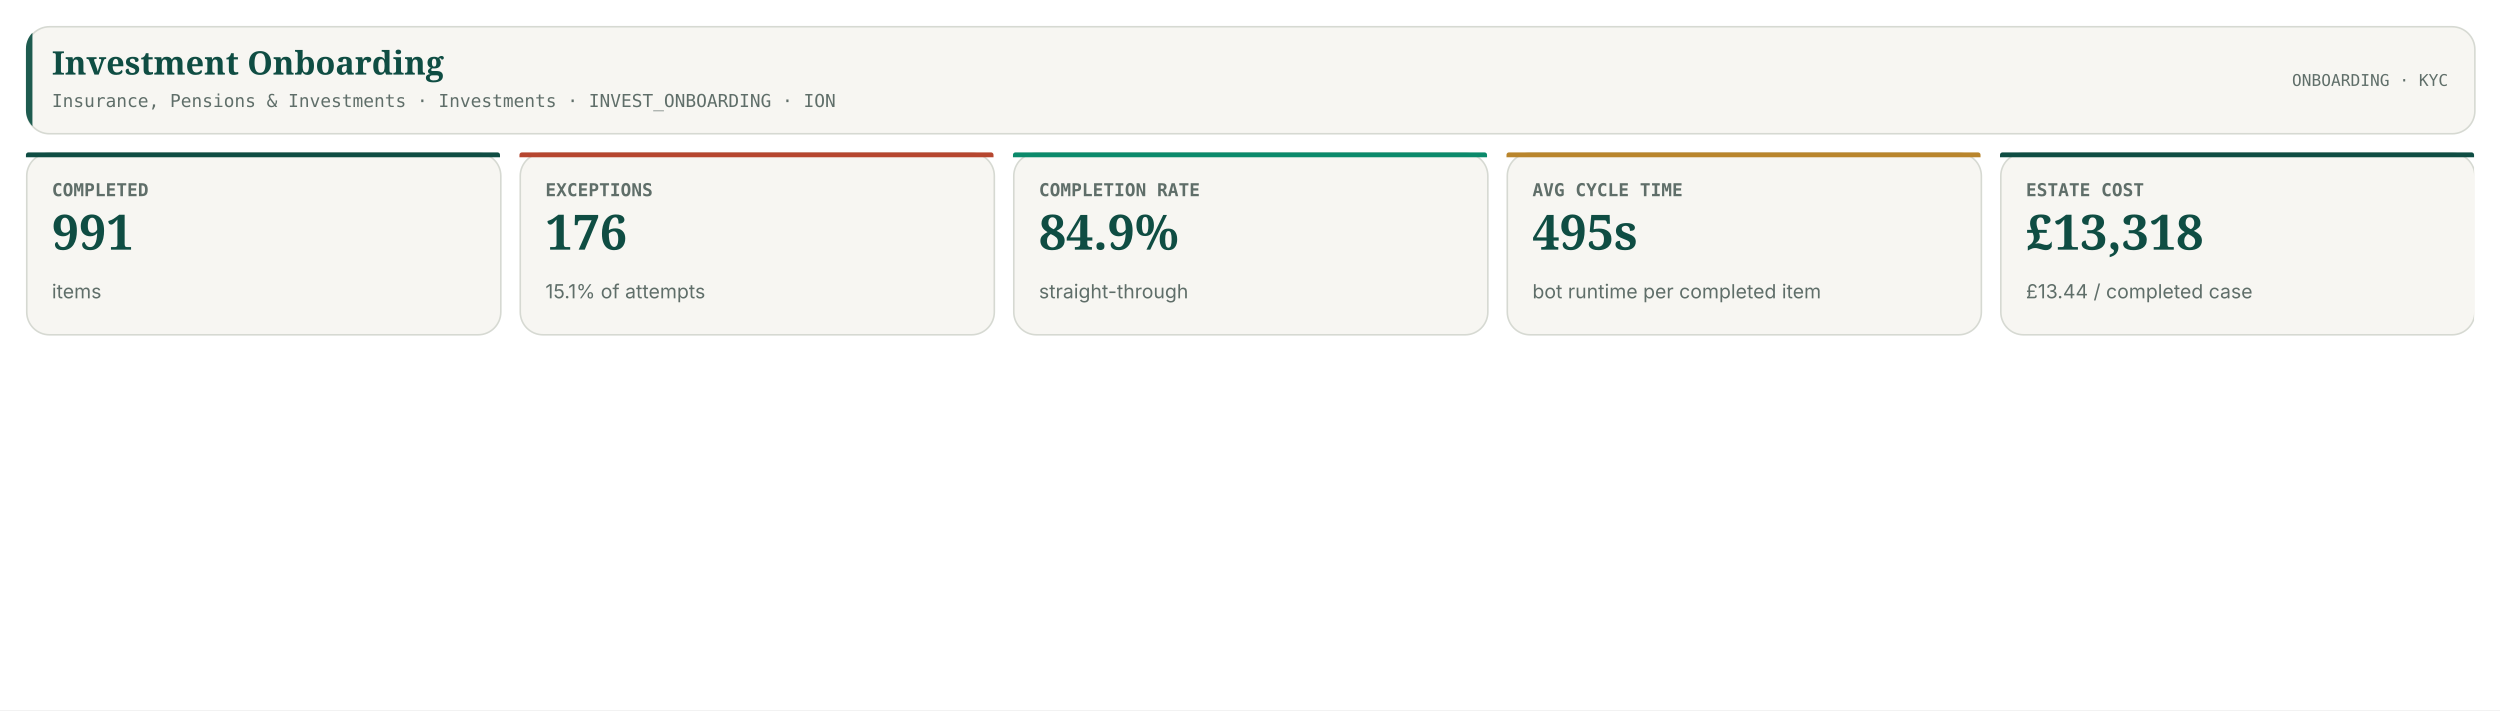
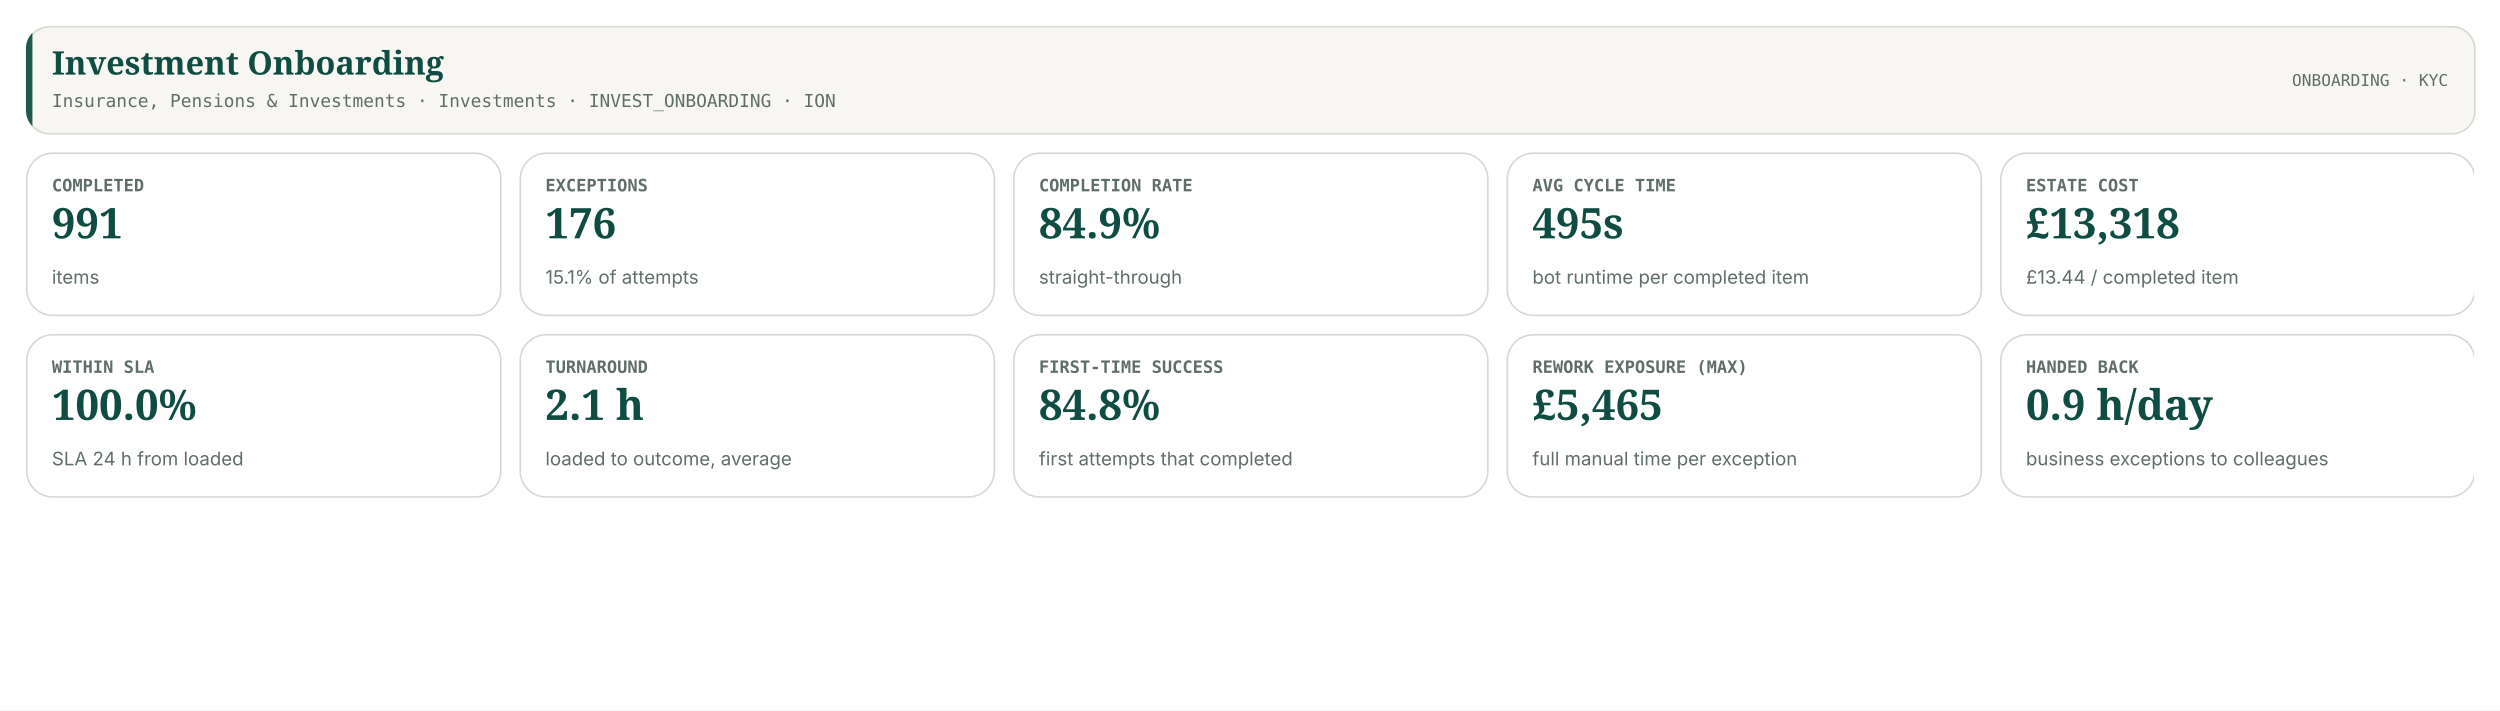
<svg xmlns="http://www.w3.org/2000/svg" version="1.1" class="marks" width="1542" height="438" viewBox="0 0 1542 438">
  <rect width="1542" height="438" fill="#FFFFFF" />
  <g fill="none" stroke-miterlimit="10" transform="translate(0,0)">
    <g class="mark-group role-frame root" role="graphics-object" aria-roledescription="group mark container">
      <g transform="translate(0,0)">
        <path class="background" aria-hidden="true" d="M0,0h1542v438h-1542Z" />
        <g>
          <g class="mark-text role-mark" role="graphics-object" aria-roledescription="text mark container">
            <text text-anchor="start" transform="translate(16,29)" font-family="Fraunces, Cambria, Georgia, Gelasio, serif" font-size="16px" font-weight="600" fill="#0F4D43" opacity="0">Drill into a process</text>
          </g>
          <g class="mark-text role-mark" role="graphics-object" aria-roledescription="text mark container">
            <text text-anchor="start" transform="translate(16,47)" font-family="Inter, 'Segoe UI', Carlito, Calibri, Arial, sans-serif" font-size="12px" fill="#5F6E69" opacity="0">Pick one (click a tile), or choose it in the Process control above</text>
          </g>
          <g class="mark-text role-mark" role="graphics-object" aria-roledescription="text mark container">
            <text text-anchor="start" transform="translate(16,76)" font-family="'JetBrains Mono', Consolas, 'Roboto Mono', monospace" font-size="11px" font-weight="600" fill="#5F6E69" />
          </g>
          <g class="mark-group role-scope" role="graphics-object" aria-roledescription="group mark container" />
          <g class="mark-group role-scope pd_tile0" role="graphics-object" aria-roledescription="group mark container" />
          <g class="mark-group role-scope pd_tile1" role="graphics-object" aria-roledescription="group mark container" />
          <g class="mark-group role-scope" role="graphics-object" aria-roledescription="group mark container">
            <g transform="translate(16,16)">
              <path class="background" aria-hidden="true" d="M14.5,0.5L1496.5,0.5C1504.227,0.5,1510.5,6.773,1510.5,14.5L1510.5,52.5C1510.5,60.227,1504.227,66.5,1496.5,66.5L14.5,66.5C6.773,66.5,0.5,60.227,0.5,52.5L0.5,14.5C0.5,6.773,6.773,0.5,14.5,0.5Z" fill="#F7F6F2" stroke="#D6D9D2" />
              <g clip-path="url(#clip1)">
                <g class="mark-rect role-mark" role="graphics-symbol" aria-roledescription="rect mark container">
                  <path d="M2,0L4,0C4,0,4,0,4,0L4,66C4,66,4,66,4,66L2,66C0.896,66,0,65.104,0,64L0,2C0,0.896,0.896,0,2,0Z" fill="#1E5B4F" />
                </g>
                <g class="mark-text role-mark" role="graphics-object" aria-roledescription="text mark container">
                  <text text-anchor="start" transform="translate(16,30)" font-family="Fraunces, Cambria, Georgia, Gelasio, serif" font-size="20px" font-weight="600" fill="#0F4D43">Investment Onboarding</text>
                </g>
                <g class="mark-text role-mark" role="graphics-object" aria-roledescription="text mark container">
                  <text text-anchor="start" transform="translate(16,50)" font-family="'JetBrains Mono', Consolas, 'Roboto Mono', monospace" font-size="11px" fill="#5F6E69">Insurance, Pensions &amp; Investments · Investments · INVEST_ONBOARDING · ION</text>
                </g>
                <g class="mark-text role-mark" role="graphics-object" aria-roledescription="text mark container">
                  <text text-anchor="end" transform="translate(1494,37)" font-family="'JetBrains Mono', Consolas, 'Roboto Mono', monospace" font-size="10px" fill="#5F6E69">ONBOARDING  ·  KYC</text>
                </g>
              </g>
              <path class="foreground" aria-hidden="true" d="" display="none" />
            </g>
          </g>
          <g class="mark-group role-scope" role="graphics-object" aria-roledescription="group mark container">
            <g transform="translate(16,94)">
              <path class="background" aria-hidden="true" d="M0,0h1510v328h-1510Z" />
              <g clip-path="url(#clip2)">
                <g class="mark-group role-scope" role="graphics-object" aria-roledescription="group mark container">
                  <g transform="translate(0,0)">
-                     <path class="background" aria-hidden="true" d="M14.5,0.5L278.9,0.5C286.627,0.5,292.9,6.773,292.9,14.5L292.9,98.5C292.9,106.227,286.627,112.5,278.9,112.5L14.5,112.5C6.773,112.5,0.5,106.227,0.5,98.5L0.5,14.5C0.5,6.773,6.773,0.5,14.5,0.5Z" fill="#F7F6F2" stroke="#D6D9D2" />
-                     <g>
-                       <g class="mark-rect role-mark" role="graphics-symbol" aria-roledescription="rect mark container">
-                         <path d="M1.5,0L290.9,0C291.728,0,292.4,0.672,292.4,1.5L292.4,3C292.4,3,292.4,3,292.4,3L0,3C0,3,0,3,0,3L0,1.5C0,0.672,0.672,0,1.5,0Z" fill="#0F4D43" />
-                       </g>
-                       <g class="mark-text role-mark" role="graphics-object" aria-roledescription="text mark container">
-                         <text text-anchor="start" transform="translate(16,27)" font-family="'JetBrains Mono', Consolas, 'Roboto Mono', monospace" font-size="11px" font-weight="600" fill="#5F6E69">COMPLETED</text>
-                       </g>
-                       <g class="mark-text role-mark" role="graphics-object" aria-roledescription="text mark container">
-                         <text text-anchor="start" transform="translate(16,60)" font-family="Fraunces, Cambria, Georgia, Gelasio, serif" font-size="30px" font-weight="600" fill="#0F4D43">991</text>
-                       </g>
-                       <g class="mark-text role-mark" role="graphics-object" aria-roledescription="text mark container">
-                         <text text-anchor="start" transform="translate(16,90)" font-family="Inter, 'Segoe UI', Carlito, Calibri, Arial, sans-serif" font-size="12px" fill="#5F6E69">items</text>
+                     <path class="background" aria-hidden="true" d="M16.5,0.5L276.9,0.5C285.731,0.5,292.9,7.669,292.9,16.5L292.9,84.5C292.9,93.331,285.731,100.5,276.9,100.5L16.5,100.5C7.669,100.5,0.5,93.331,0.5,84.5L0.5,16.5C0.5,7.669,7.669,0.5,16.5,0.5Z" fill="#FFFFFF" stroke="#D6D9D2" />
+                     <g>
+                       <g class="mark-text role-mark" role="graphics-object" aria-roledescription="text mark container">
+                         <text text-anchor="start" transform="translate(16,24)" font-family="'JetBrains Mono', Consolas, 'Roboto Mono', monospace" font-size="10.5px" font-weight="600" fill="#5F6E69">COMPLETED</text>
+                       </g>
+                       <g class="mark-text role-mark" role="graphics-object" aria-roledescription="text mark container">
+                         <text text-anchor="start" transform="translate(16,53)" font-family="Fraunces, Cambria, Georgia, Gelasio, serif" font-size="26px" font-weight="600" fill="#0F4D43">991</text>
+                       </g>
+                       <g class="mark-text role-mark" role="graphics-object" aria-roledescription="text mark container">
+                         <text text-anchor="start" transform="translate(16,81)" font-family="Inter, 'Segoe UI', Carlito, Calibri, Arial, sans-serif" font-size="11.5px" fill="#5F6E69">items</text>
                      </g>
                    </g>
                    <path class="foreground" aria-hidden="true" d="" display="none" />
                  </g>
                  <g transform="translate(304.4,0)">
-                     <path class="background" aria-hidden="true" d="M14.5,0.5L278.9,0.5C286.627,0.5,292.9,6.773,292.9,14.5L292.9,98.5C292.9,106.227,286.627,112.5,278.9,112.5L14.5,112.5C6.773,112.5,0.5,106.227,0.5,98.5L0.5,14.5C0.5,6.773,6.773,0.5,14.5,0.5Z" fill="#F7F6F2" stroke="#D6D9D2" />
-                     <g>
-                       <g class="mark-rect role-mark" role="graphics-symbol" aria-roledescription="rect mark container">
-                         <path d="M1.5,0L290.9,0C291.728,0,292.4,0.672,292.4,1.5L292.4,3C292.4,3,292.4,3,292.4,3L0,3C0,3,0,3,0,3L0,1.5C0,0.672,0.672,0,1.5,0Z" fill="#B6462F" />
-                       </g>
-                       <g class="mark-text role-mark" role="graphics-object" aria-roledescription="text mark container">
-                         <text text-anchor="start" transform="translate(16,27)" font-family="'JetBrains Mono', Consolas, 'Roboto Mono', monospace" font-size="11px" font-weight="600" fill="#5F6E69">EXCEPTIONS</text>
-                       </g>
-                       <g class="mark-text role-mark" role="graphics-object" aria-roledescription="text mark container">
-                         <text text-anchor="start" transform="translate(16,60)" font-family="Fraunces, Cambria, Georgia, Gelasio, serif" font-size="30px" font-weight="600" fill="#0F4D43">176</text>
-                       </g>
-                       <g class="mark-text role-mark" role="graphics-object" aria-roledescription="text mark container">
-                         <text text-anchor="start" transform="translate(16,90)" font-family="Inter, 'Segoe UI', Carlito, Calibri, Arial, sans-serif" font-size="12px" fill="#5F6E69">15.1% of attempts</text>
+                     <path class="background" aria-hidden="true" d="M16.5,0.5L276.9,0.5C285.731,0.5,292.9,7.669,292.9,16.5L292.9,84.5C292.9,93.331,285.731,100.5,276.9,100.5L16.5,100.5C7.669,100.5,0.5,93.331,0.5,84.5L0.5,16.5C0.5,7.669,7.669,0.5,16.5,0.5Z" fill="#FFFFFF" stroke="#D6D9D2" />
+                     <g>
+                       <g class="mark-text role-mark" role="graphics-object" aria-roledescription="text mark container">
+                         <text text-anchor="start" transform="translate(16,24)" font-family="'JetBrains Mono', Consolas, 'Roboto Mono', monospace" font-size="10.5px" font-weight="600" fill="#5F6E69">EXCEPTIONS</text>
+                       </g>
+                       <g class="mark-text role-mark" role="graphics-object" aria-roledescription="text mark container">
+                         <text text-anchor="start" transform="translate(16,53)" font-family="Fraunces, Cambria, Georgia, Gelasio, serif" font-size="26px" font-weight="600" fill="#0F4D43">176</text>
+                       </g>
+                       <g class="mark-text role-mark" role="graphics-object" aria-roledescription="text mark container">
+                         <text text-anchor="start" transform="translate(16,81)" font-family="Inter, 'Segoe UI', Carlito, Calibri, Arial, sans-serif" font-size="11.5px" fill="#5F6E69">15.1% of attempts</text>
                      </g>
                    </g>
                    <path class="foreground" aria-hidden="true" d="" display="none" />
                  </g>
                  <g transform="translate(608.8,0)">
-                     <path class="background" aria-hidden="true" d="M14.5,0.5L278.9,0.5C286.627,0.5,292.9,6.773,292.9,14.5L292.9,98.5C292.9,106.227,286.627,112.5,278.9,112.5L14.5,112.5C6.773,112.5,0.5,106.227,0.5,98.5L0.5,14.5C0.5,6.773,6.773,0.5,14.5,0.5Z" fill="#F7F6F2" stroke="#D6D9D2" />
-                     <g>
-                       <g class="mark-rect role-mark" role="graphics-symbol" aria-roledescription="rect mark container">
-                         <path d="M1.5,0L290.9,0C291.728,0,292.4,0.672,292.4,1.5L292.4,3C292.4,3,292.4,3,292.4,3L0,3C0,3,0,3,0,3L0,1.5C0,0.672,0.672,0,1.5,0Z" fill="#0B8A6B" />
-                       </g>
-                       <g class="mark-text role-mark" role="graphics-object" aria-roledescription="text mark container">
-                         <text text-anchor="start" transform="translate(16,27)" font-family="'JetBrains Mono', Consolas, 'Roboto Mono', monospace" font-size="11px" font-weight="600" fill="#5F6E69">COMPLETION RATE</text>
-                       </g>
-                       <g class="mark-text role-mark" role="graphics-object" aria-roledescription="text mark container">
-                         <text text-anchor="start" transform="translate(16,60)" font-family="Fraunces, Cambria, Georgia, Gelasio, serif" font-size="30px" font-weight="600" fill="#0F4D43">84.9%</text>
-                       </g>
-                       <g class="mark-text role-mark" role="graphics-object" aria-roledescription="text mark container">
-                         <text text-anchor="start" transform="translate(16,90)" font-family="Inter, 'Segoe UI', Carlito, Calibri, Arial, sans-serif" font-size="12px" fill="#5F6E69">straight-through</text>
+                     <path class="background" aria-hidden="true" d="M16.5,0.5L276.9,0.5C285.731,0.5,292.9,7.669,292.9,16.5L292.9,84.5C292.9,93.331,285.731,100.5,276.9,100.5L16.5,100.5C7.669,100.5,0.5,93.331,0.5,84.5L0.5,16.5C0.5,7.669,7.669,0.5,16.5,0.5Z" fill="#FFFFFF" stroke="#D6D9D2" />
+                     <g>
+                       <g class="mark-text role-mark" role="graphics-object" aria-roledescription="text mark container">
+                         <text text-anchor="start" transform="translate(16,24)" font-family="'JetBrains Mono', Consolas, 'Roboto Mono', monospace" font-size="10.5px" font-weight="600" fill="#5F6E69">COMPLETION RATE</text>
+                       </g>
+                       <g class="mark-text role-mark" role="graphics-object" aria-roledescription="text mark container">
+                         <text text-anchor="start" transform="translate(16,53)" font-family="Fraunces, Cambria, Georgia, Gelasio, serif" font-size="26px" font-weight="600" fill="#0F4D43">84.9%</text>
+                       </g>
+                       <g class="mark-text role-mark" role="graphics-object" aria-roledescription="text mark container">
+                         <text text-anchor="start" transform="translate(16,81)" font-family="Inter, 'Segoe UI', Carlito, Calibri, Arial, sans-serif" font-size="11.5px" fill="#5F6E69">straight-through</text>
                      </g>
                    </g>
                    <path class="foreground" aria-hidden="true" d="" display="none" />
                  </g>
                  <g transform="translate(913.2,0)">
-                     <path class="background" aria-hidden="true" d="M14.5,0.5L278.9,0.5C286.627,0.5,292.9,6.773,292.9,14.5L292.9,98.5C292.9,106.227,286.627,112.5,278.9,112.5L14.5,112.5C6.773,112.5,0.5,106.227,0.5,98.5L0.5,14.5C0.5,6.773,6.773,0.5,14.5,0.5Z" fill="#F7F6F2" stroke="#D6D9D2" />
-                     <g>
-                       <g class="mark-rect role-mark" role="graphics-symbol" aria-roledescription="rect mark container">
-                         <path d="M1.5,0L290.9,0C291.728,0,292.4,0.672,292.4,1.5L292.4,3C292.4,3,292.4,3,292.4,3L0,3C0,3,0,3,0,3L0,1.5C0,0.672,0.672,0,1.5,0Z" fill="#B9852C" />
-                       </g>
-                       <g class="mark-text role-mark" role="graphics-object" aria-roledescription="text mark container">
-                         <text text-anchor="start" transform="translate(16,27)" font-family="'JetBrains Mono', Consolas, 'Roboto Mono', monospace" font-size="11px" font-weight="600" fill="#5F6E69">AVG CYCLE TIME</text>
-                       </g>
-                       <g class="mark-text role-mark" role="graphics-object" aria-roledescription="text mark container">
-                         <text text-anchor="start" transform="translate(16,60)" font-family="Fraunces, Cambria, Georgia, Gelasio, serif" font-size="30px" font-weight="600" fill="#0F4D43">495s</text>
-                       </g>
-                       <g class="mark-text role-mark" role="graphics-object" aria-roledescription="text mark container">
-                         <text text-anchor="start" transform="translate(16,90)" font-family="Inter, 'Segoe UI', Carlito, Calibri, Arial, sans-serif" font-size="12px" fill="#5F6E69">bot runtime per completed item</text>
+                     <path class="background" aria-hidden="true" d="M16.5,0.5L276.9,0.5C285.731,0.5,292.9,7.669,292.9,16.5L292.9,84.5C292.9,93.331,285.731,100.5,276.9,100.5L16.5,100.5C7.669,100.5,0.5,93.331,0.5,84.5L0.5,16.5C0.5,7.669,7.669,0.5,16.5,0.5Z" fill="#FFFFFF" stroke="#D6D9D2" />
+                     <g>
+                       <g class="mark-text role-mark" role="graphics-object" aria-roledescription="text mark container">
+                         <text text-anchor="start" transform="translate(16,24)" font-family="'JetBrains Mono', Consolas, 'Roboto Mono', monospace" font-size="10.5px" font-weight="600" fill="#5F6E69">AVG CYCLE TIME</text>
+                       </g>
+                       <g class="mark-text role-mark" role="graphics-object" aria-roledescription="text mark container">
+                         <text text-anchor="start" transform="translate(16,53)" font-family="Fraunces, Cambria, Georgia, Gelasio, serif" font-size="26px" font-weight="600" fill="#0F4D43">495s</text>
+                       </g>
+                       <g class="mark-text role-mark" role="graphics-object" aria-roledescription="text mark container">
+                         <text text-anchor="start" transform="translate(16,81)" font-family="Inter, 'Segoe UI', Carlito, Calibri, Arial, sans-serif" font-size="11.5px" fill="#5F6E69">bot runtime per completed item</text>
                      </g>
                    </g>
                    <path class="foreground" aria-hidden="true" d="" display="none" />
                  </g>
                  <g transform="translate(1217.6,0)">
-                     <path class="background" aria-hidden="true" d="M14.5,0.5L278.9,0.5C286.627,0.5,292.9,6.773,292.9,14.5L292.9,98.5C292.9,106.227,286.627,112.5,278.9,112.5L14.5,112.5C6.773,112.5,0.5,106.227,0.5,98.5L0.5,14.5C0.5,6.773,6.773,0.5,14.5,0.5Z" fill="#F7F6F2" stroke="#D6D9D2" />
-                     <g>
-                       <g class="mark-rect role-mark" role="graphics-symbol" aria-roledescription="rect mark container">
-                         <path d="M1.5,0L290.9,0C291.728,0,292.4,0.672,292.4,1.5L292.4,3C292.4,3,292.4,3,292.4,3L0,3C0,3,0,3,0,3L0,1.5C0,0.672,0.672,0,1.5,0Z" fill="#0F4D43" />
-                       </g>
-                       <g class="mark-text role-mark" role="graphics-object" aria-roledescription="text mark container">
-                         <text text-anchor="start" transform="translate(16,27)" font-family="'JetBrains Mono', Consolas, 'Roboto Mono', monospace" font-size="11px" font-weight="600" fill="#5F6E69">ESTATE COST</text>
-                       </g>
-                       <g class="mark-text role-mark" role="graphics-object" aria-roledescription="text mark container">
-                         <text text-anchor="start" transform="translate(16,60)" font-family="Fraunces, Cambria, Georgia, Gelasio, serif" font-size="30px" font-weight="600" fill="#0F4D43">£13,318</text>
-                       </g>
-                       <g class="mark-text role-mark" role="graphics-object" aria-roledescription="text mark container">
-                         <text text-anchor="start" transform="translate(16,90)" font-family="Inter, 'Segoe UI', Carlito, Calibri, Arial, sans-serif" font-size="12px" fill="#5F6E69">£13.44 / completed case</text>
+                     <path class="background" aria-hidden="true" d="M16.5,0.5L276.9,0.5C285.731,0.5,292.9,7.669,292.9,16.5L292.9,84.5C292.9,93.331,285.731,100.5,276.9,100.5L16.5,100.5C7.669,100.5,0.5,93.331,0.5,84.5L0.5,16.5C0.5,7.669,7.669,0.5,16.5,0.5Z" fill="#FFFFFF" stroke="#D6D9D2" />
+                     <g>
+                       <g class="mark-text role-mark" role="graphics-object" aria-roledescription="text mark container">
+                         <text text-anchor="start" transform="translate(16,24)" font-family="'JetBrains Mono', Consolas, 'Roboto Mono', monospace" font-size="10.5px" font-weight="600" fill="#5F6E69">ESTATE COST</text>
+                       </g>
+                       <g class="mark-text role-mark" role="graphics-object" aria-roledescription="text mark container">
+                         <text text-anchor="start" transform="translate(16,53)" font-family="Fraunces, Cambria, Georgia, Gelasio, serif" font-size="26px" font-weight="600" fill="#0F4D43">£13,318</text>
+                       </g>
+                       <g class="mark-text role-mark" role="graphics-object" aria-roledescription="text mark container">
+                         <text text-anchor="start" transform="translate(16,81)" font-family="Inter, 'Segoe UI', Carlito, Calibri, Arial, sans-serif" font-size="11.5px" fill="#5F6E69">£13.44 / completed item</text>
+                       </g>
+                     </g>
+                     <path class="foreground" aria-hidden="true" d="" display="none" />
+                   </g>
+                   <g transform="translate(0,112)">
+                     <path class="background" aria-hidden="true" d="M16.5,0.5L276.9,0.5C285.731,0.5,292.9,7.669,292.9,16.5L292.9,84.5C292.9,93.331,285.731,100.5,276.9,100.5L16.5,100.5C7.669,100.5,0.5,93.331,0.5,84.5L0.5,16.5C0.5,7.669,7.669,0.5,16.5,0.5Z" fill="#FFFFFF" stroke="#D6D9D2" />
+                     <g>
+                       <g class="mark-text role-mark" role="graphics-object" aria-roledescription="text mark container">
+                         <text text-anchor="start" transform="translate(16,24)" font-family="'JetBrains Mono', Consolas, 'Roboto Mono', monospace" font-size="10.5px" font-weight="600" fill="#5F6E69">WITHIN SLA</text>
+                       </g>
+                       <g class="mark-text role-mark" role="graphics-object" aria-roledescription="text mark container">
+                         <text text-anchor="start" transform="translate(16,53)" font-family="Fraunces, Cambria, Georgia, Gelasio, serif" font-size="26px" font-weight="600" fill="#0F4D43">100.0%</text>
+                       </g>
+                       <g class="mark-text role-mark" role="graphics-object" aria-roledescription="text mark container">
+                         <text text-anchor="start" transform="translate(16,81)" font-family="Inter, 'Segoe UI', Carlito, Calibri, Arial, sans-serif" font-size="11.5px" fill="#5F6E69">SLA 24 h from loaded</text>
+                       </g>
+                     </g>
+                     <path class="foreground" aria-hidden="true" d="" display="none" />
+                   </g>
+                   <g transform="translate(304.4,112)">
+                     <path class="background" aria-hidden="true" d="M16.5,0.5L276.9,0.5C285.731,0.5,292.9,7.669,292.9,16.5L292.9,84.5C292.9,93.331,285.731,100.5,276.9,100.5L16.5,100.5C7.669,100.5,0.5,93.331,0.5,84.5L0.5,16.5C0.5,7.669,7.669,0.5,16.5,0.5Z" fill="#FFFFFF" stroke="#D6D9D2" />
+                     <g>
+                       <g class="mark-text role-mark" role="graphics-object" aria-roledescription="text mark container">
+                         <text text-anchor="start" transform="translate(16,24)" font-family="'JetBrains Mono', Consolas, 'Roboto Mono', monospace" font-size="10.5px" font-weight="600" fill="#5F6E69">TURNAROUND</text>
+                       </g>
+                       <g class="mark-text role-mark" role="graphics-object" aria-roledescription="text mark container">
+                         <text text-anchor="start" transform="translate(16,53)" font-family="Fraunces, Cambria, Georgia, Gelasio, serif" font-size="26px" font-weight="600" fill="#0F4D43">2.1 h</text>
+                       </g>
+                       <g class="mark-text role-mark" role="graphics-object" aria-roledescription="text mark container">
+                         <text text-anchor="start" transform="translate(16,81)" font-family="Inter, 'Segoe UI', Carlito, Calibri, Arial, sans-serif" font-size="11.5px" fill="#5F6E69">loaded to outcome, average</text>
+                       </g>
+                     </g>
+                     <path class="foreground" aria-hidden="true" d="" display="none" />
+                   </g>
+                   <g transform="translate(608.8,112)">
+                     <path class="background" aria-hidden="true" d="M16.5,0.5L276.9,0.5C285.731,0.5,292.9,7.669,292.9,16.5L292.9,84.5C292.9,93.331,285.731,100.5,276.9,100.5L16.5,100.5C7.669,100.5,0.5,93.331,0.5,84.5L0.5,16.5C0.5,7.669,7.669,0.5,16.5,0.5Z" fill="#FFFFFF" stroke="#D6D9D2" />
+                     <g>
+                       <g class="mark-text role-mark" role="graphics-object" aria-roledescription="text mark container">
+                         <text text-anchor="start" transform="translate(16,24)" font-family="'JetBrains Mono', Consolas, 'Roboto Mono', monospace" font-size="10.5px" font-weight="600" fill="#5F6E69">FIRST-TIME SUCCESS</text>
+                       </g>
+                       <g class="mark-text role-mark" role="graphics-object" aria-roledescription="text mark container">
+                         <text text-anchor="start" transform="translate(16,53)" font-family="Fraunces, Cambria, Georgia, Gelasio, serif" font-size="26px" font-weight="600" fill="#0F4D43">84.8%</text>
+                       </g>
+                       <g class="mark-text role-mark" role="graphics-object" aria-roledescription="text mark container">
+                         <text text-anchor="start" transform="translate(16,81)" font-family="Inter, 'Segoe UI', Carlito, Calibri, Arial, sans-serif" font-size="11.5px" fill="#5F6E69">first attempts that completed</text>
+                       </g>
+                     </g>
+                     <path class="foreground" aria-hidden="true" d="" display="none" />
+                   </g>
+                   <g transform="translate(913.2,112)">
+                     <path class="background" aria-hidden="true" d="M16.5,0.5L276.9,0.5C285.731,0.5,292.9,7.669,292.9,16.5L292.9,84.5C292.9,93.331,285.731,100.5,276.9,100.5L16.5,100.5C7.669,100.5,0.5,93.331,0.5,84.5L0.5,16.5C0.5,7.669,7.669,0.5,16.5,0.5Z" fill="#FFFFFF" stroke="#D6D9D2" />
+                     <g>
+                       <g class="mark-text role-mark" role="graphics-object" aria-roledescription="text mark container">
+                         <text text-anchor="start" transform="translate(16,24)" font-family="'JetBrains Mono', Consolas, 'Roboto Mono', monospace" font-size="10.5px" font-weight="600" fill="#5F6E69">REWORK EXPOSURE (MAX)</text>
+                       </g>
+                       <g class="mark-text role-mark" role="graphics-object" aria-roledescription="text mark container">
+                         <text text-anchor="start" transform="translate(16,53)" font-family="Fraunces, Cambria, Georgia, Gelasio, serif" font-size="26px" font-weight="600" fill="#0F4D43">£5,465</text>
+                       </g>
+                       <g class="mark-text role-mark" role="graphics-object" aria-roledescription="text mark container">
+                         <text text-anchor="start" transform="translate(16,81)" font-family="Inter, 'Segoe UI', Carlito, Calibri, Arial, sans-serif" font-size="11.5px" fill="#5F6E69">full manual time per exception</text>
+                       </g>
+                     </g>
+                     <path class="foreground" aria-hidden="true" d="" display="none" />
+                   </g>
+                   <g transform="translate(1217.6,112)">
+                     <path class="background" aria-hidden="true" d="M16.5,0.5L276.9,0.5C285.731,0.5,292.9,7.669,292.9,16.5L292.9,84.5C292.9,93.331,285.731,100.5,276.9,100.5L16.5,100.5C7.669,100.5,0.5,93.331,0.5,84.5L0.5,16.5C0.5,7.669,7.669,0.5,16.5,0.5Z" fill="#FFFFFF" stroke="#D6D9D2" />
+                     <g>
+                       <g class="mark-text role-mark" role="graphics-object" aria-roledescription="text mark container">
+                         <text text-anchor="start" transform="translate(16,24)" font-family="'JetBrains Mono', Consolas, 'Roboto Mono', monospace" font-size="10.5px" font-weight="600" fill="#5F6E69">HANDED BACK</text>
+                       </g>
+                       <g class="mark-text role-mark" role="graphics-object" aria-roledescription="text mark container">
+                         <text text-anchor="start" transform="translate(16,53)" font-family="Fraunces, Cambria, Georgia, Gelasio, serif" font-size="26px" font-weight="600" fill="#0F4D43">0.9 h/day</text>
+                       </g>
+                       <g class="mark-text role-mark" role="graphics-object" aria-roledescription="text mark container">
+                         <text text-anchor="start" transform="translate(16,81)" font-family="Inter, 'Segoe UI', Carlito, Calibri, Arial, sans-serif" font-size="11.5px" fill="#5F6E69">business exceptions to colleagues</text>
                      </g>
                    </g>
                    <path class="foreground" aria-hidden="true" d="" display="none" />
                  </g>
                </g>
              </g>
              <path class="foreground" aria-hidden="true" d="" display="none" />
            </g>
          </g>
        </g>
        <path class="foreground" aria-hidden="true" d="" display="none" />
      </g>
    </g>
  </g>
  <defs>
    <clipPath id="clip1">
      <path d="M14,0L1496,0C1503.727,0,1510,6.273,1510,14L1510,52C1510,59.727,1503.727,66,1496,66L14,66C6.273,66,0,59.727,0,52L0,14C0,6.273,6.273,0,14,0Z" />
    </clipPath>
    <clipPath id="clip2">
      <rect x="0" y="0" width="1510" height="328" />
    </clipPath>
  </defs>
</svg>
